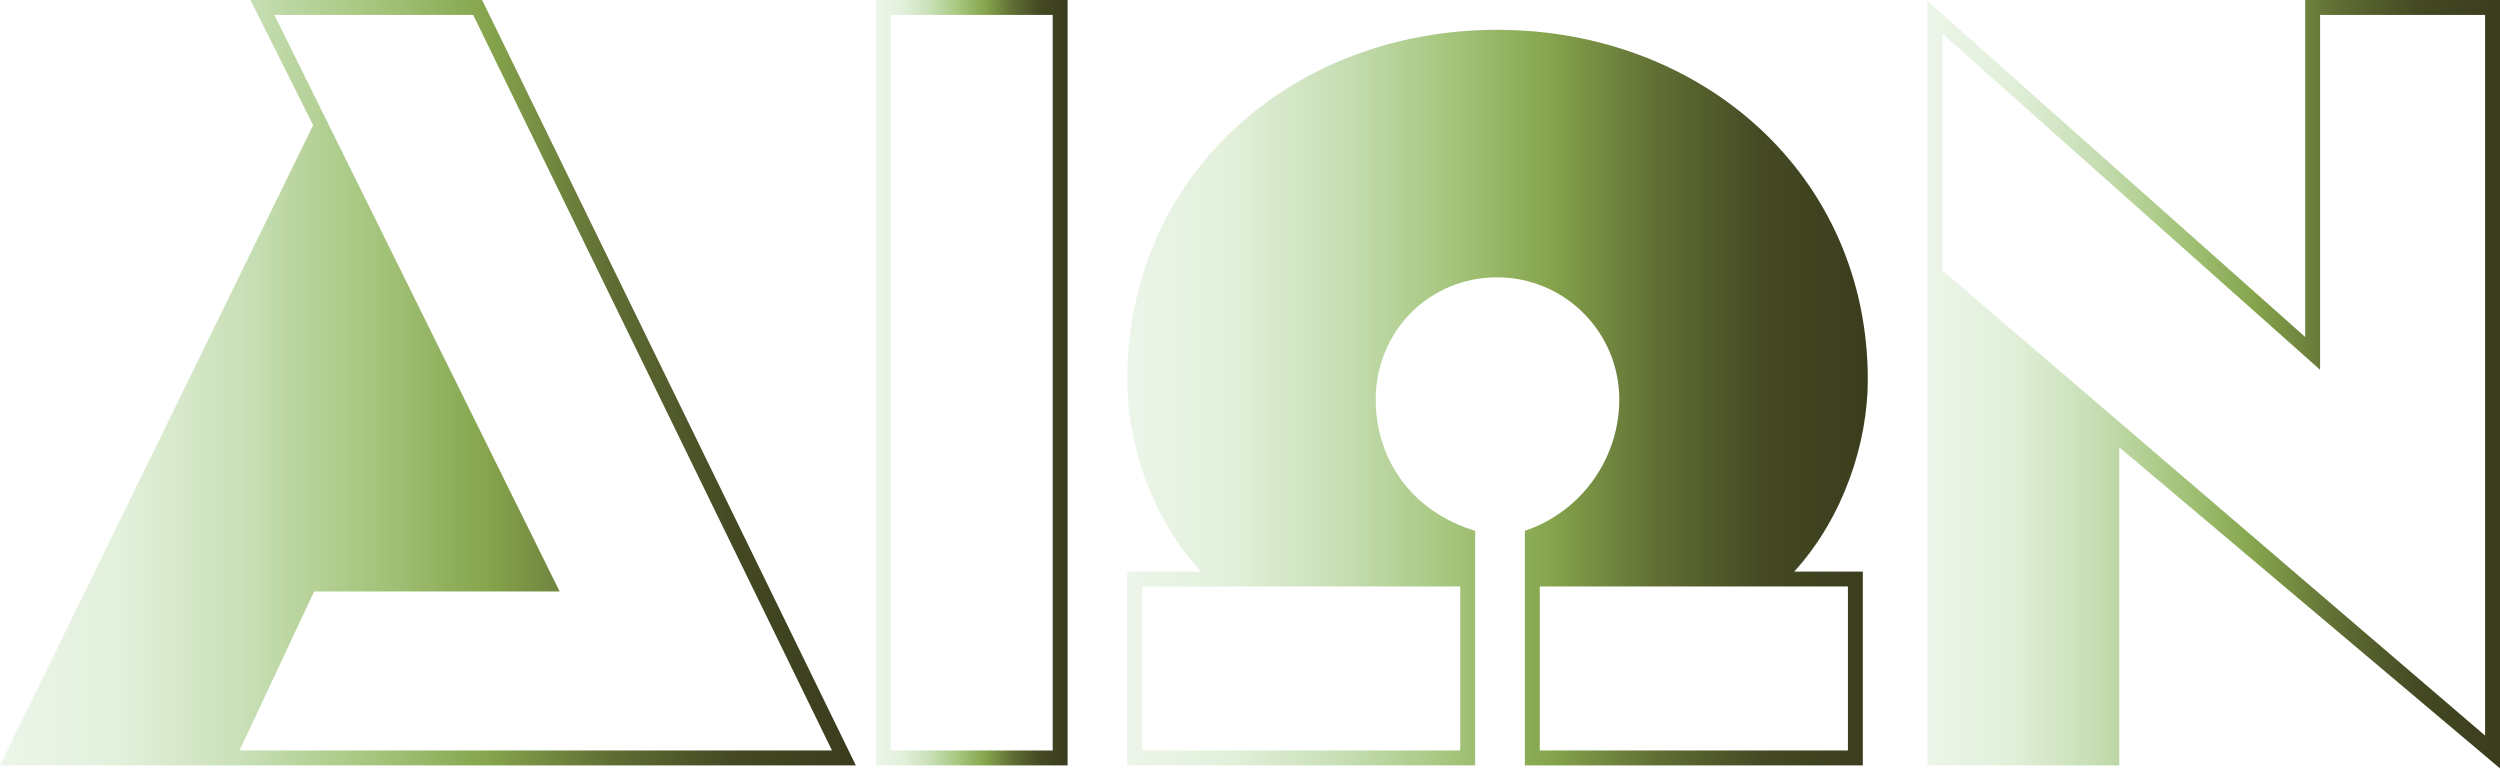
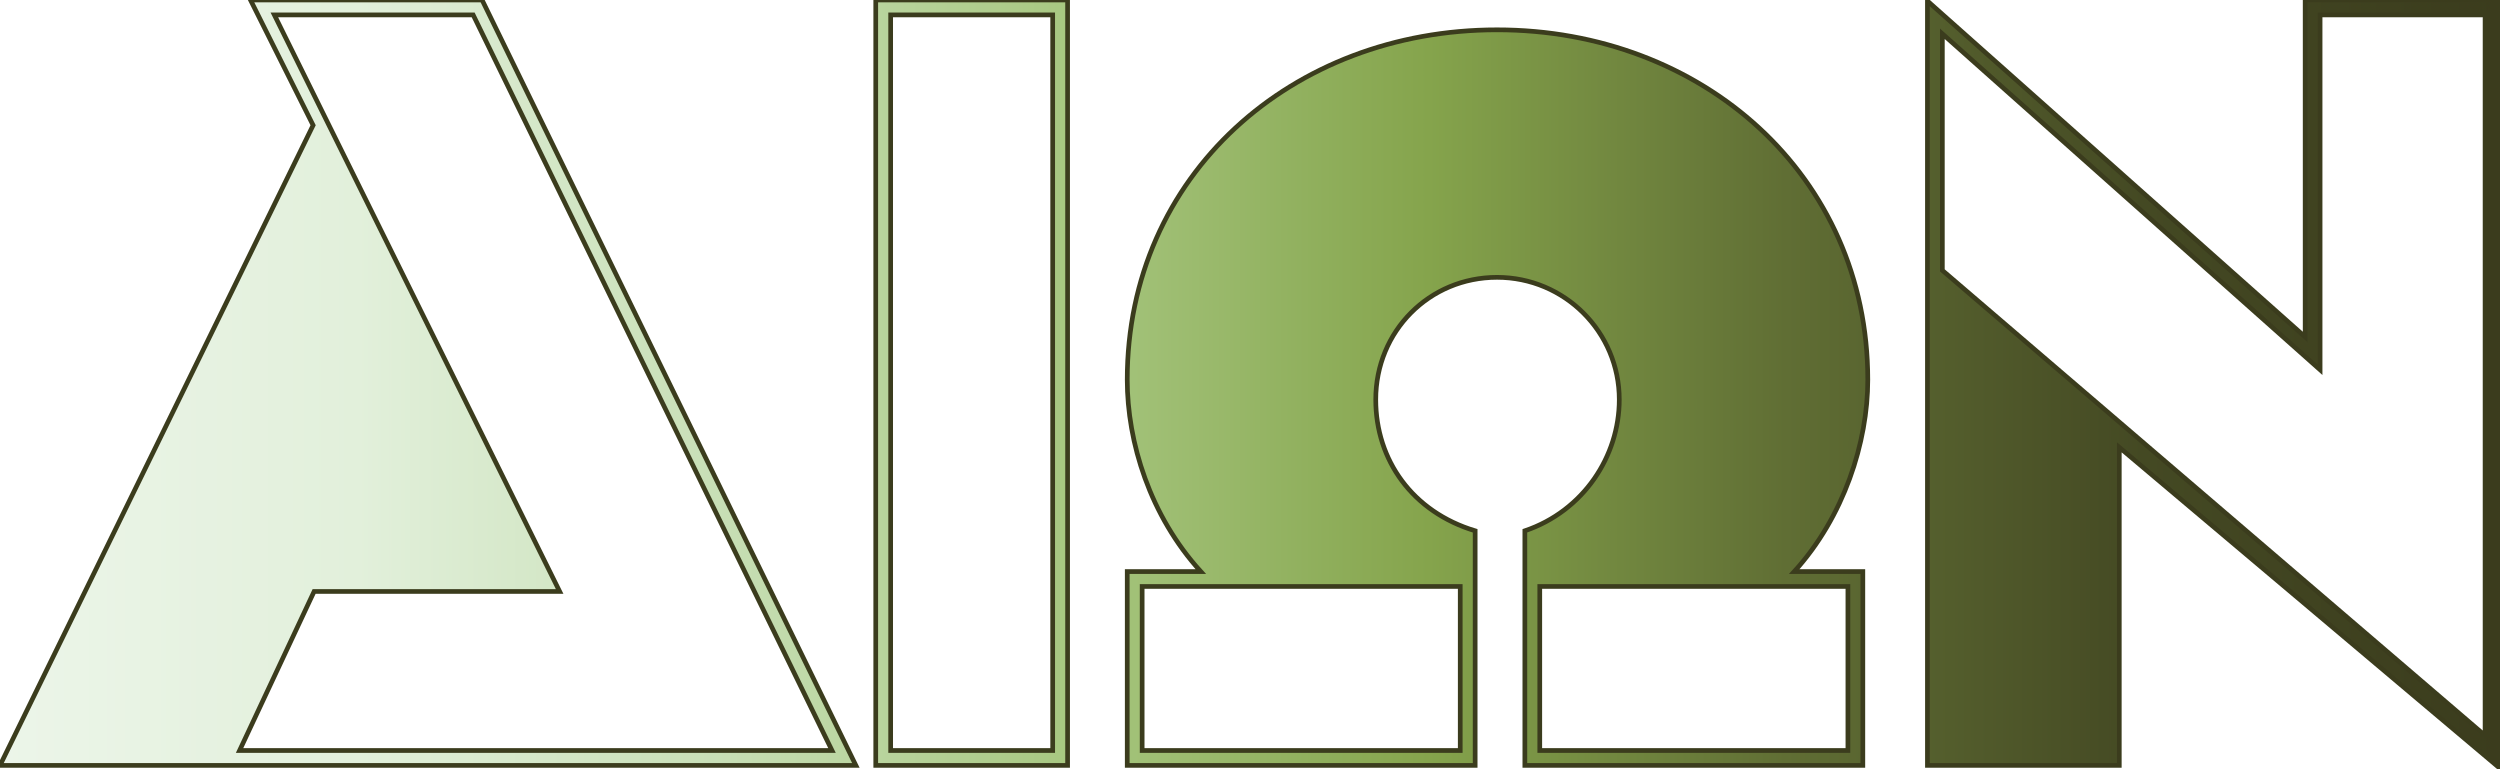
<svg xmlns="http://www.w3.org/2000/svg" width="503" height="154.6" viewBox="0 0 503 154.6" version="1.1" id="svg1">
  <defs id="defs1">
-     <linearGradient id="aionGradient" x1="0%" y1="0%" x2="100%" y2="0%">
+     <linearGradient id="aionGradient" x1="0" y1="0" x2="503" y2="0" gradientUnits="userSpaceOnUse">
      <stop offset="0%" style="stop-color:#ecf5e9;stop-opacity:1" />
      <stop offset="14.286%" style="stop-color:#e2f0db;stop-opacity:1" />
      <stop offset="28.571%" style="stop-color:#c8dfb6;stop-opacity:1" />
      <stop offset="42.857%" style="stop-color:#a7c780;stop-opacity:1" />
      <stop offset="57.143%" style="stop-color:#85a44c;stop-opacity:1" />
      <stop offset="71.429%" style="stop-color:#606e34;stop-opacity:1" />
      <stop offset="85.714%" style="stop-color:#444923;stop-opacity:1" />
      <stop offset="100%" style="stop-color:#3b3c1d;stop-opacity:1" />
    </linearGradient>
  </defs>
-   <g id="svgGroup" stroke-linecap="round" fill-rule="evenodd" font-size="9pt" stroke="#000000" stroke-width="0.25mm" fill="url(#aionGradient)" style="stroke:#000000;stroke-width:0;fill:url(#aionGradient);fill-opacity:1;stroke-dasharray:none">
-     <path d="M 172.2 154 L 97 0 L 50.4 0 L 63 25.2 L 0 154 L 172.2 154 Z M 167.4 151 L 48.2 151 L 63.2 119 L 112.6 119 L 55.2 3 L 95.2 3 L 167.4 151 Z" id="0" vector-effect="non-scaling-stroke" style="fill:url(#aionGradient);fill-opacity:1;stroke-width:0;stroke-dasharray:none" />
-     <path d="M 176.2 154 L 214.8 154 L 214.8 0 L 176.2 0 L 176.2 154 Z M 179.2 151 L 179.2 3 L 211.8 3 L 211.8 151 L 179.2 151 Z" id="1" vector-effect="non-scaling-stroke" style="fill:url(#aionGradient);fill-opacity:1;stroke-width:0;stroke-dasharray:none" />
-     <path d="M 226.8 154 L 296.8 154 L 296.8 106.8 C 284.2 103 276.8 92.6 276.8 80.4 C 276.8 66.6 287.6 55.8 301.2 55.8 C 314.8 55.8 325.8 66.8 325.8 80.4 C 325.8 91.8 318.6 102.8 306.8 106.8 L 306.8 154 L 374.8 154 L 374.8 115 L 361 115 C 371 104 375.8 89 375.8 76.4 C 375.8 35.2 342.4 6 301.2 6 C 260 6 226.8 35.2 226.8 76.4 C 226.8 89 231.4 103.8 241.6 115 L 226.8 115 L 226.8 154 Z M 229.8 151 L 229.8 118 L 293.8 118 L 293.8 151 L 229.8 151 Z M 309.8 151 L 309.8 118 L 371.8 118 L 371.8 151 L 309.8 151 Z" id="2" vector-effect="non-scaling-stroke" style="fill:url(#aionGradient);fill-opacity:1;stroke-width:0;stroke-dasharray:none" />
-     <path d="M 503 154.6 L 503 0 L 463.8 0 L 463.8 67.8 L 387.8 0.2 L 387.8 154 L 426.4 154 L 426.4 90 L 503 154.6 Z M 500 148 L 390.8 54.4 L 390.8 6.8 L 466.8 74.4 L 466.8 3 L 500 3 L 500 148 Z" id="3" vector-effect="non-scaling-stroke" style="fill:url(#aionGradient);fill-opacity:1;stroke-width:0;stroke-dasharray:none" />
+   <g id="svgGroup" stroke-linecap="round" fill-rule="evenodd" font-size="9pt" stroke="#3b3c1d" stroke-width="0.25mm" fill="url(#aionGradient)" style="stroke:#3b3c1d;stroke-width:0.25mm;fill:url(#aionGradient);fill-opacity:1;stroke-dasharray:none">
+     <path d="M 172.2 154 L 97 0 L 50.4 0 L 63 25.2 L 0 154 L 172.2 154 Z M 167.4 151 L 48.2 151 L 63.2 119 L 112.6 119 L 55.2 3 L 95.2 3 L 167.4 151 Z" id="0" vector-effect="non-scaling-stroke" style="stroke-dasharray:none" />
+     <path d="M 176.2 154 L 214.8 154 L 214.8 0 L 176.2 0 L 176.2 154 Z M 179.2 151 L 179.2 3 L 211.8 3 L 211.8 151 L 179.2 151 Z" id="1" vector-effect="non-scaling-stroke" style="stroke-dasharray:none" />
+     <path d="M 226.8 154 L 296.8 154 L 296.8 106.8 C 284.2 103 276.8 92.6 276.8 80.4 C 276.8 66.6 287.6 55.8 301.2 55.8 C 314.8 55.8 325.8 66.8 325.8 80.4 C 325.8 91.8 318.6 102.8 306.8 106.8 L 306.8 154 L 374.8 154 L 374.8 115 L 361 115 C 371 104 375.8 89 375.8 76.4 C 375.8 35.2 342.4 6 301.2 6 C 260 6 226.8 35.2 226.8 76.4 C 226.8 89 231.4 103.8 241.6 115 L 226.8 115 L 226.8 154 Z M 229.8 151 L 229.8 118 L 293.8 118 L 293.8 151 L 229.8 151 Z M 309.8 151 L 309.8 118 L 371.8 118 L 371.8 151 L 309.8 151 Z" id="2" vector-effect="non-scaling-stroke" style="stroke-dasharray:none" />
+     <path d="M 503 154.6 L 503 0 L 463.8 0 L 463.8 67.8 L 387.8 0.2 L 387.8 154 L 426.4 154 L 426.4 90 L 503 154.6 Z M 500 148 L 390.8 54.4 L 390.8 6.8 L 466.8 74.4 L 466.8 3 L 500 3 L 500 148 Z" id="3" vector-effect="non-scaling-stroke" style="stroke-dasharray:none" />
  </g>
</svg>
